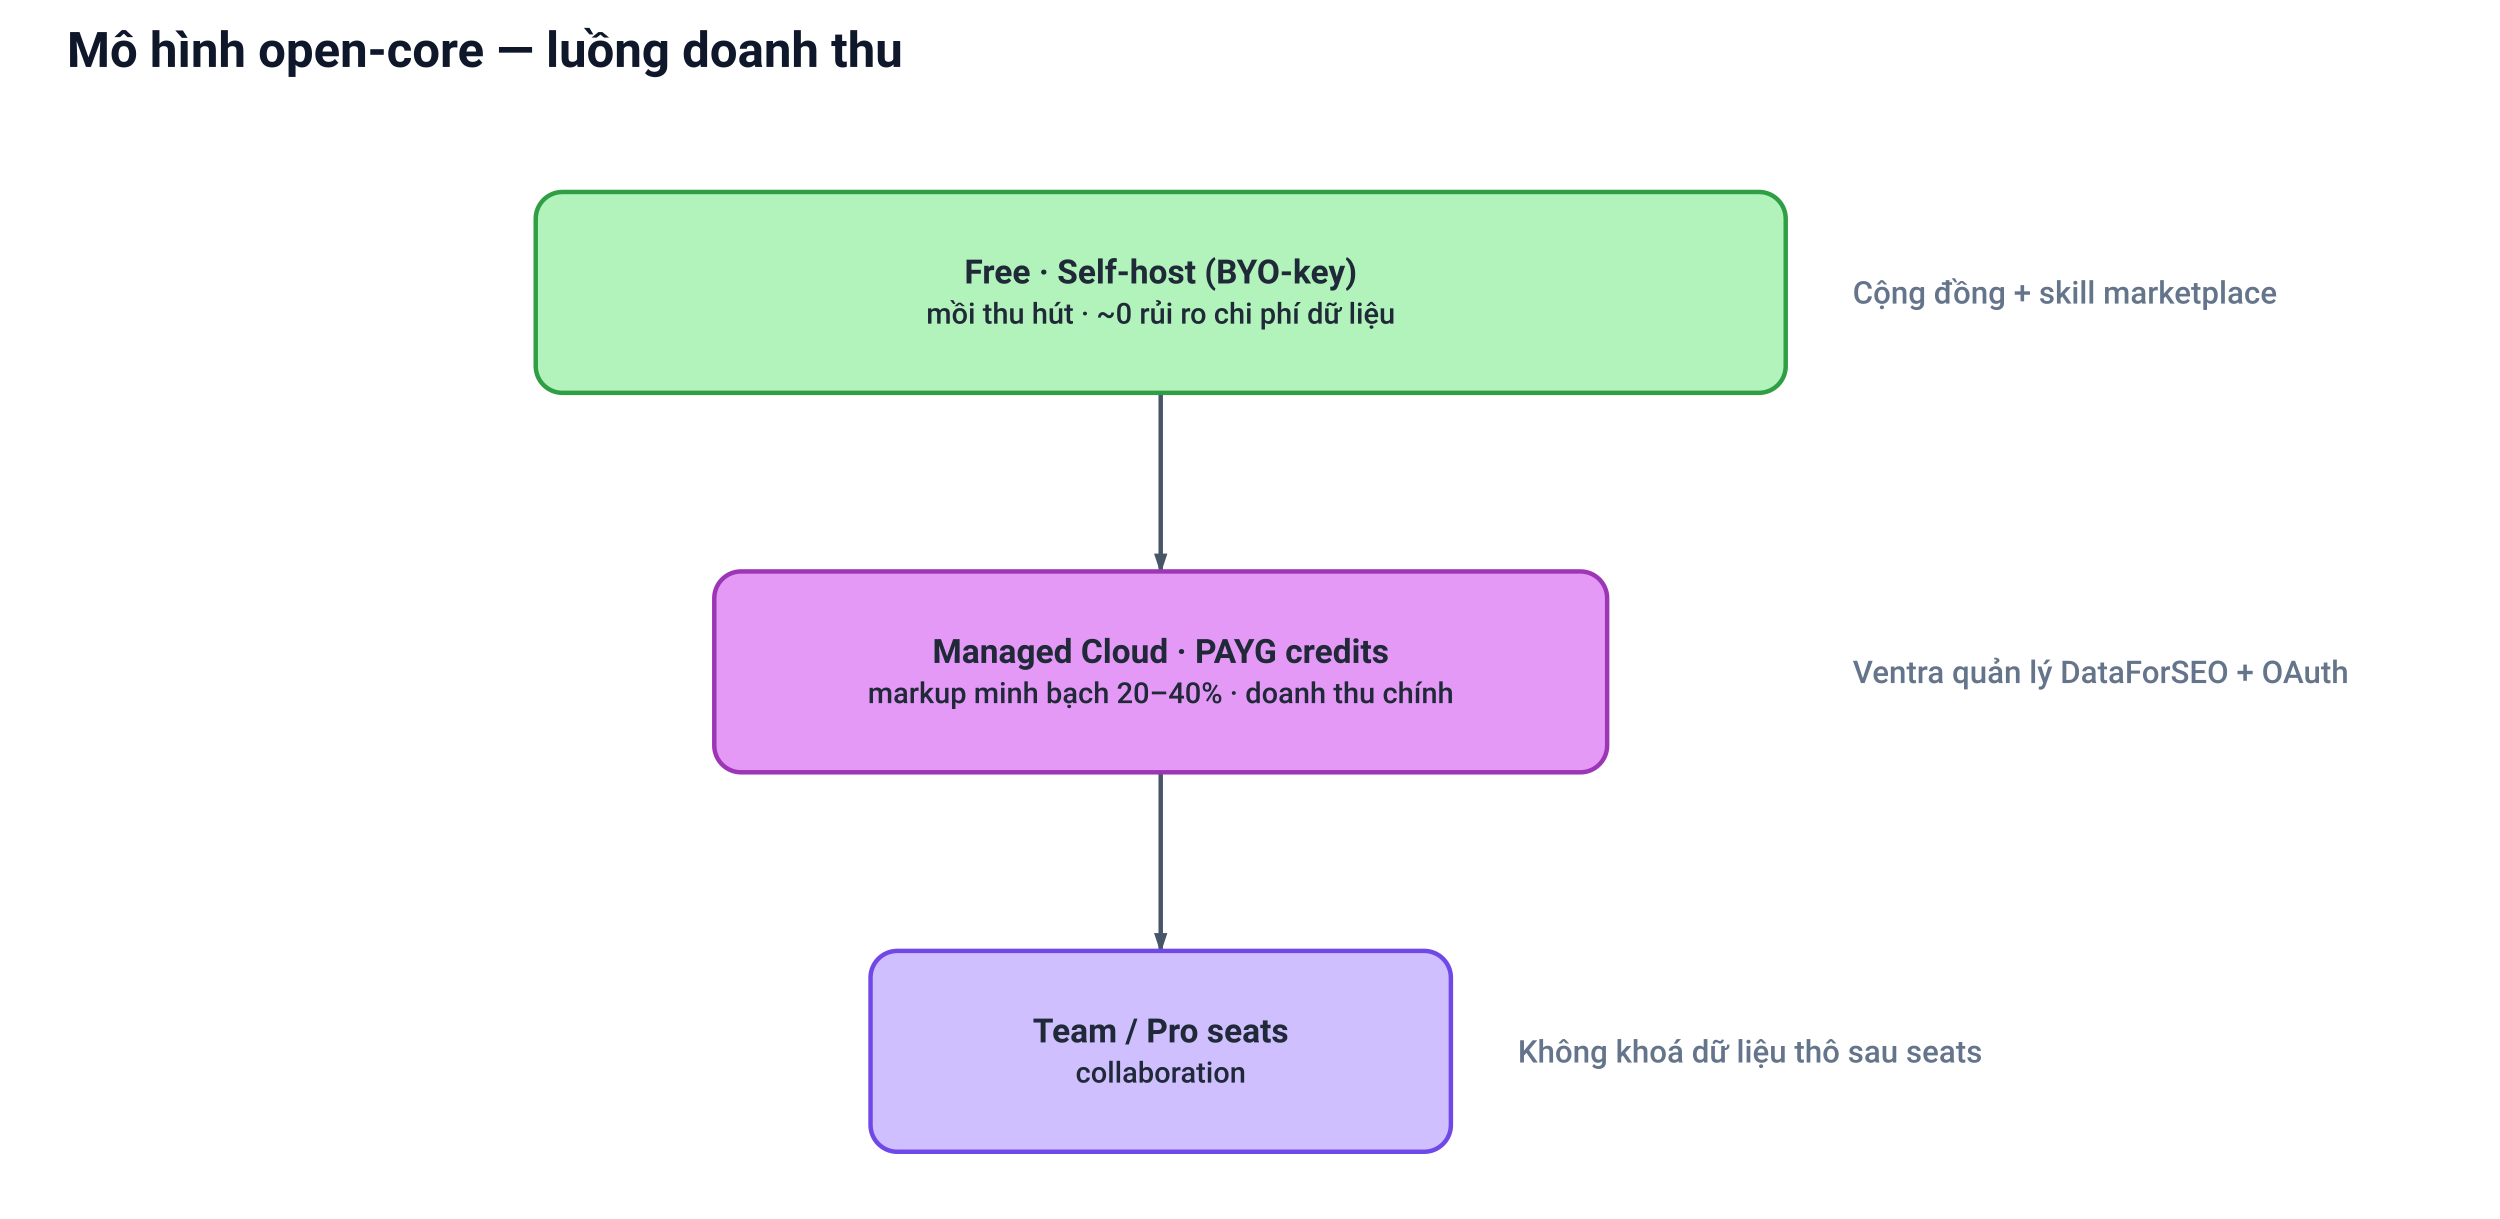
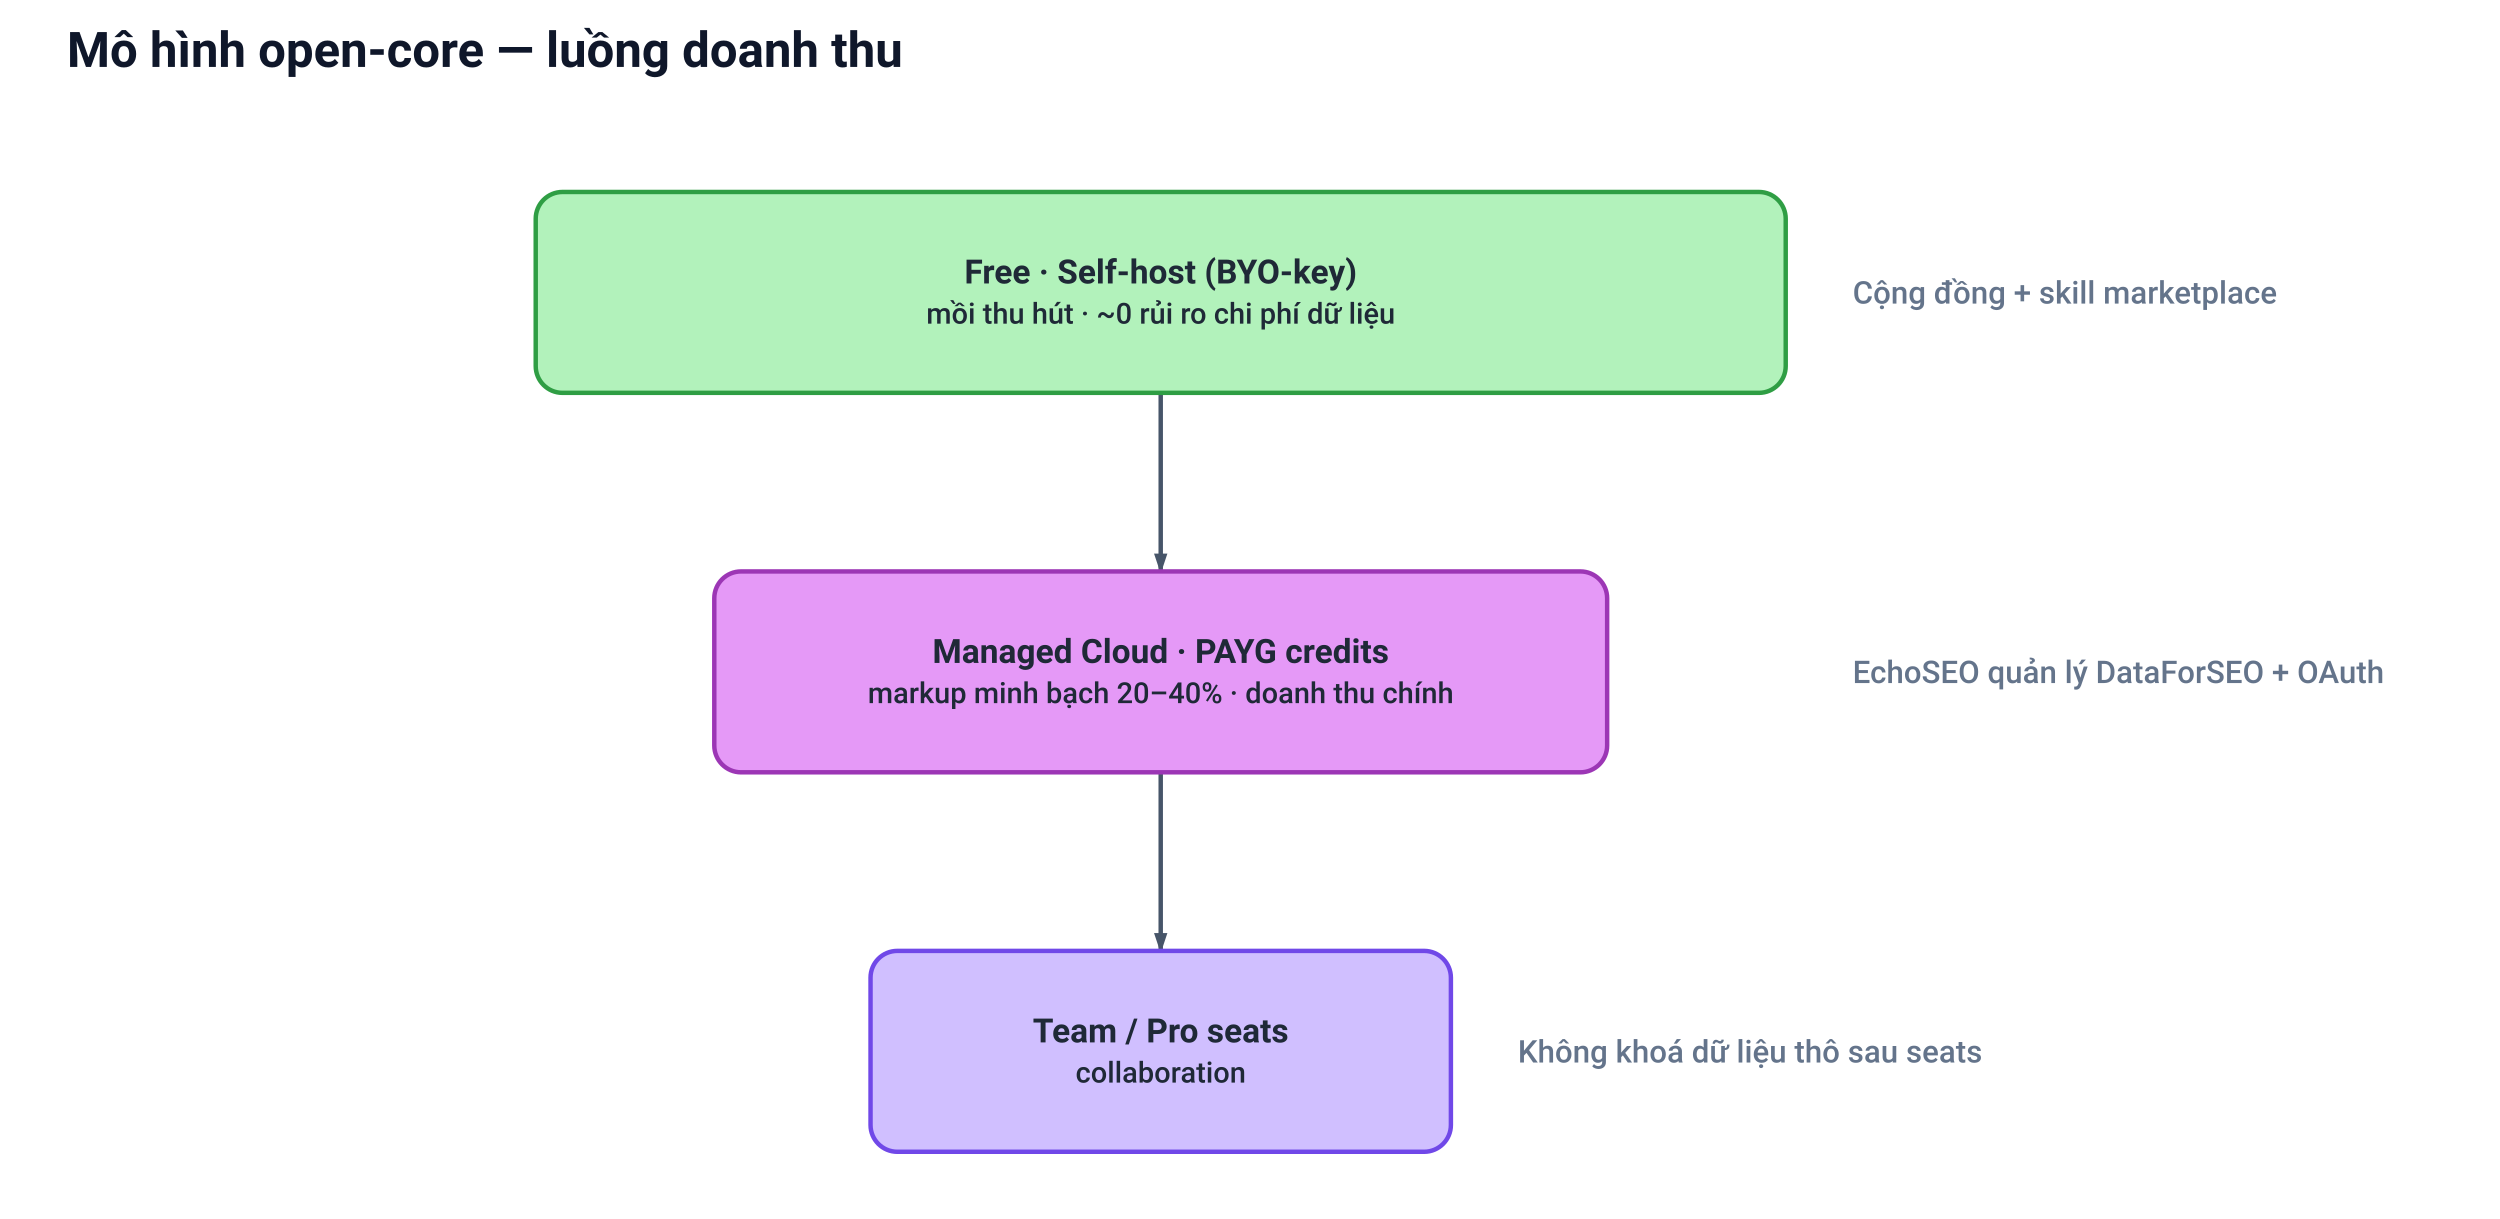
<svg xmlns="http://www.w3.org/2000/svg" viewBox="10 4 1120 546" width="1120" height="546" font-family="-apple-system, BlinkMacSystemFont, 'Segoe UI', Roboto, 'Noto Sans', Arial, sans-serif">
  <defs>
    <marker id="ah" markerWidth="10" markerHeight="10" refX="8" refY="3" orient="auto" markerUnits="userSpaceOnUse">
      <path d="M0,0 L9,3 L0,6 z" fill="#475569" />
    </marker>
  </defs>
  <line x1="530.0" y1="180.0" x2="530.0" y2="260.0" stroke="#475569" stroke-width="2" marker-end="url(#ah)" />
  <line x1="530.0" y1="350.0" x2="530.0" y2="430.0" stroke="#475569" stroke-width="2" marker-end="url(#ah)" />
  <rect x="250" y="90" width="560" height="90" rx="12" fill="#b2f2bb" stroke="#2f9e44" stroke-width="2" />
  <text x="530.0" y="131.0" font-size="15" fill="#1f2937" text-anchor="middle" font-weight="700">Free · Self-host (BYO-key)</text>
  <text x="530.0" y="149.0" font-size="13" fill="#1f2937" text-anchor="middle" font-weight="500">mồi thu hút · ~0 rủi ro chi phí dữ liệu</text>
  <rect x="330" y="260" width="400" height="90" rx="12" fill="#e599f7" stroke="#9c36b5" stroke-width="2" />
  <text x="530.0" y="301.0" font-size="15" fill="#1f2937" text-anchor="middle" font-weight="700">Managed Cloud · PAYG credits</text>
  <text x="530.0" y="319.0" font-size="13" fill="#1f2937" text-anchor="middle" font-weight="500">markup minh bạch 20–40% · doanh thu chính</text>
  <rect x="400" y="430" width="260" height="90" rx="12" fill="#d0bfff" stroke="#7048e8" stroke-width="2" />
  <text x="530.0" y="471.0" font-size="15" fill="#1f2937" text-anchor="middle" font-weight="700">Team / Pro seats</text>
  <text x="530.0" y="489.0" font-size="13" fill="#1f2937" text-anchor="middle" font-weight="500">collaboration</text>
  <text x="40.0" y="34.0" font-size="22" fill="#0f172a" text-anchor="start" font-weight="700">Mô hình open-core — luồng doanh thu</text>
  <text x="840.0" y="140.0" font-size="14" fill="#64748b" text-anchor="start" font-weight="500">Cộng đồng + skill marketplace</text>
-   <text x="840.0" y="310.0" font-size="14" fill="#64748b" text-anchor="start" font-weight="500">Ventra quản lý DataForSEO + OAuth</text>
+   <text x="840.0" y="310.0" font-size="14" fill="#64748b" text-anchor="start" font-weight="500">EchoSEO quản lý DataForSEO + OAuth</text>
  <text x="690.0" y="480.0" font-size="14" fill="#64748b" text-anchor="start" font-weight="500">Không khoá dữ liệu thô sau seats</text>
</svg>
